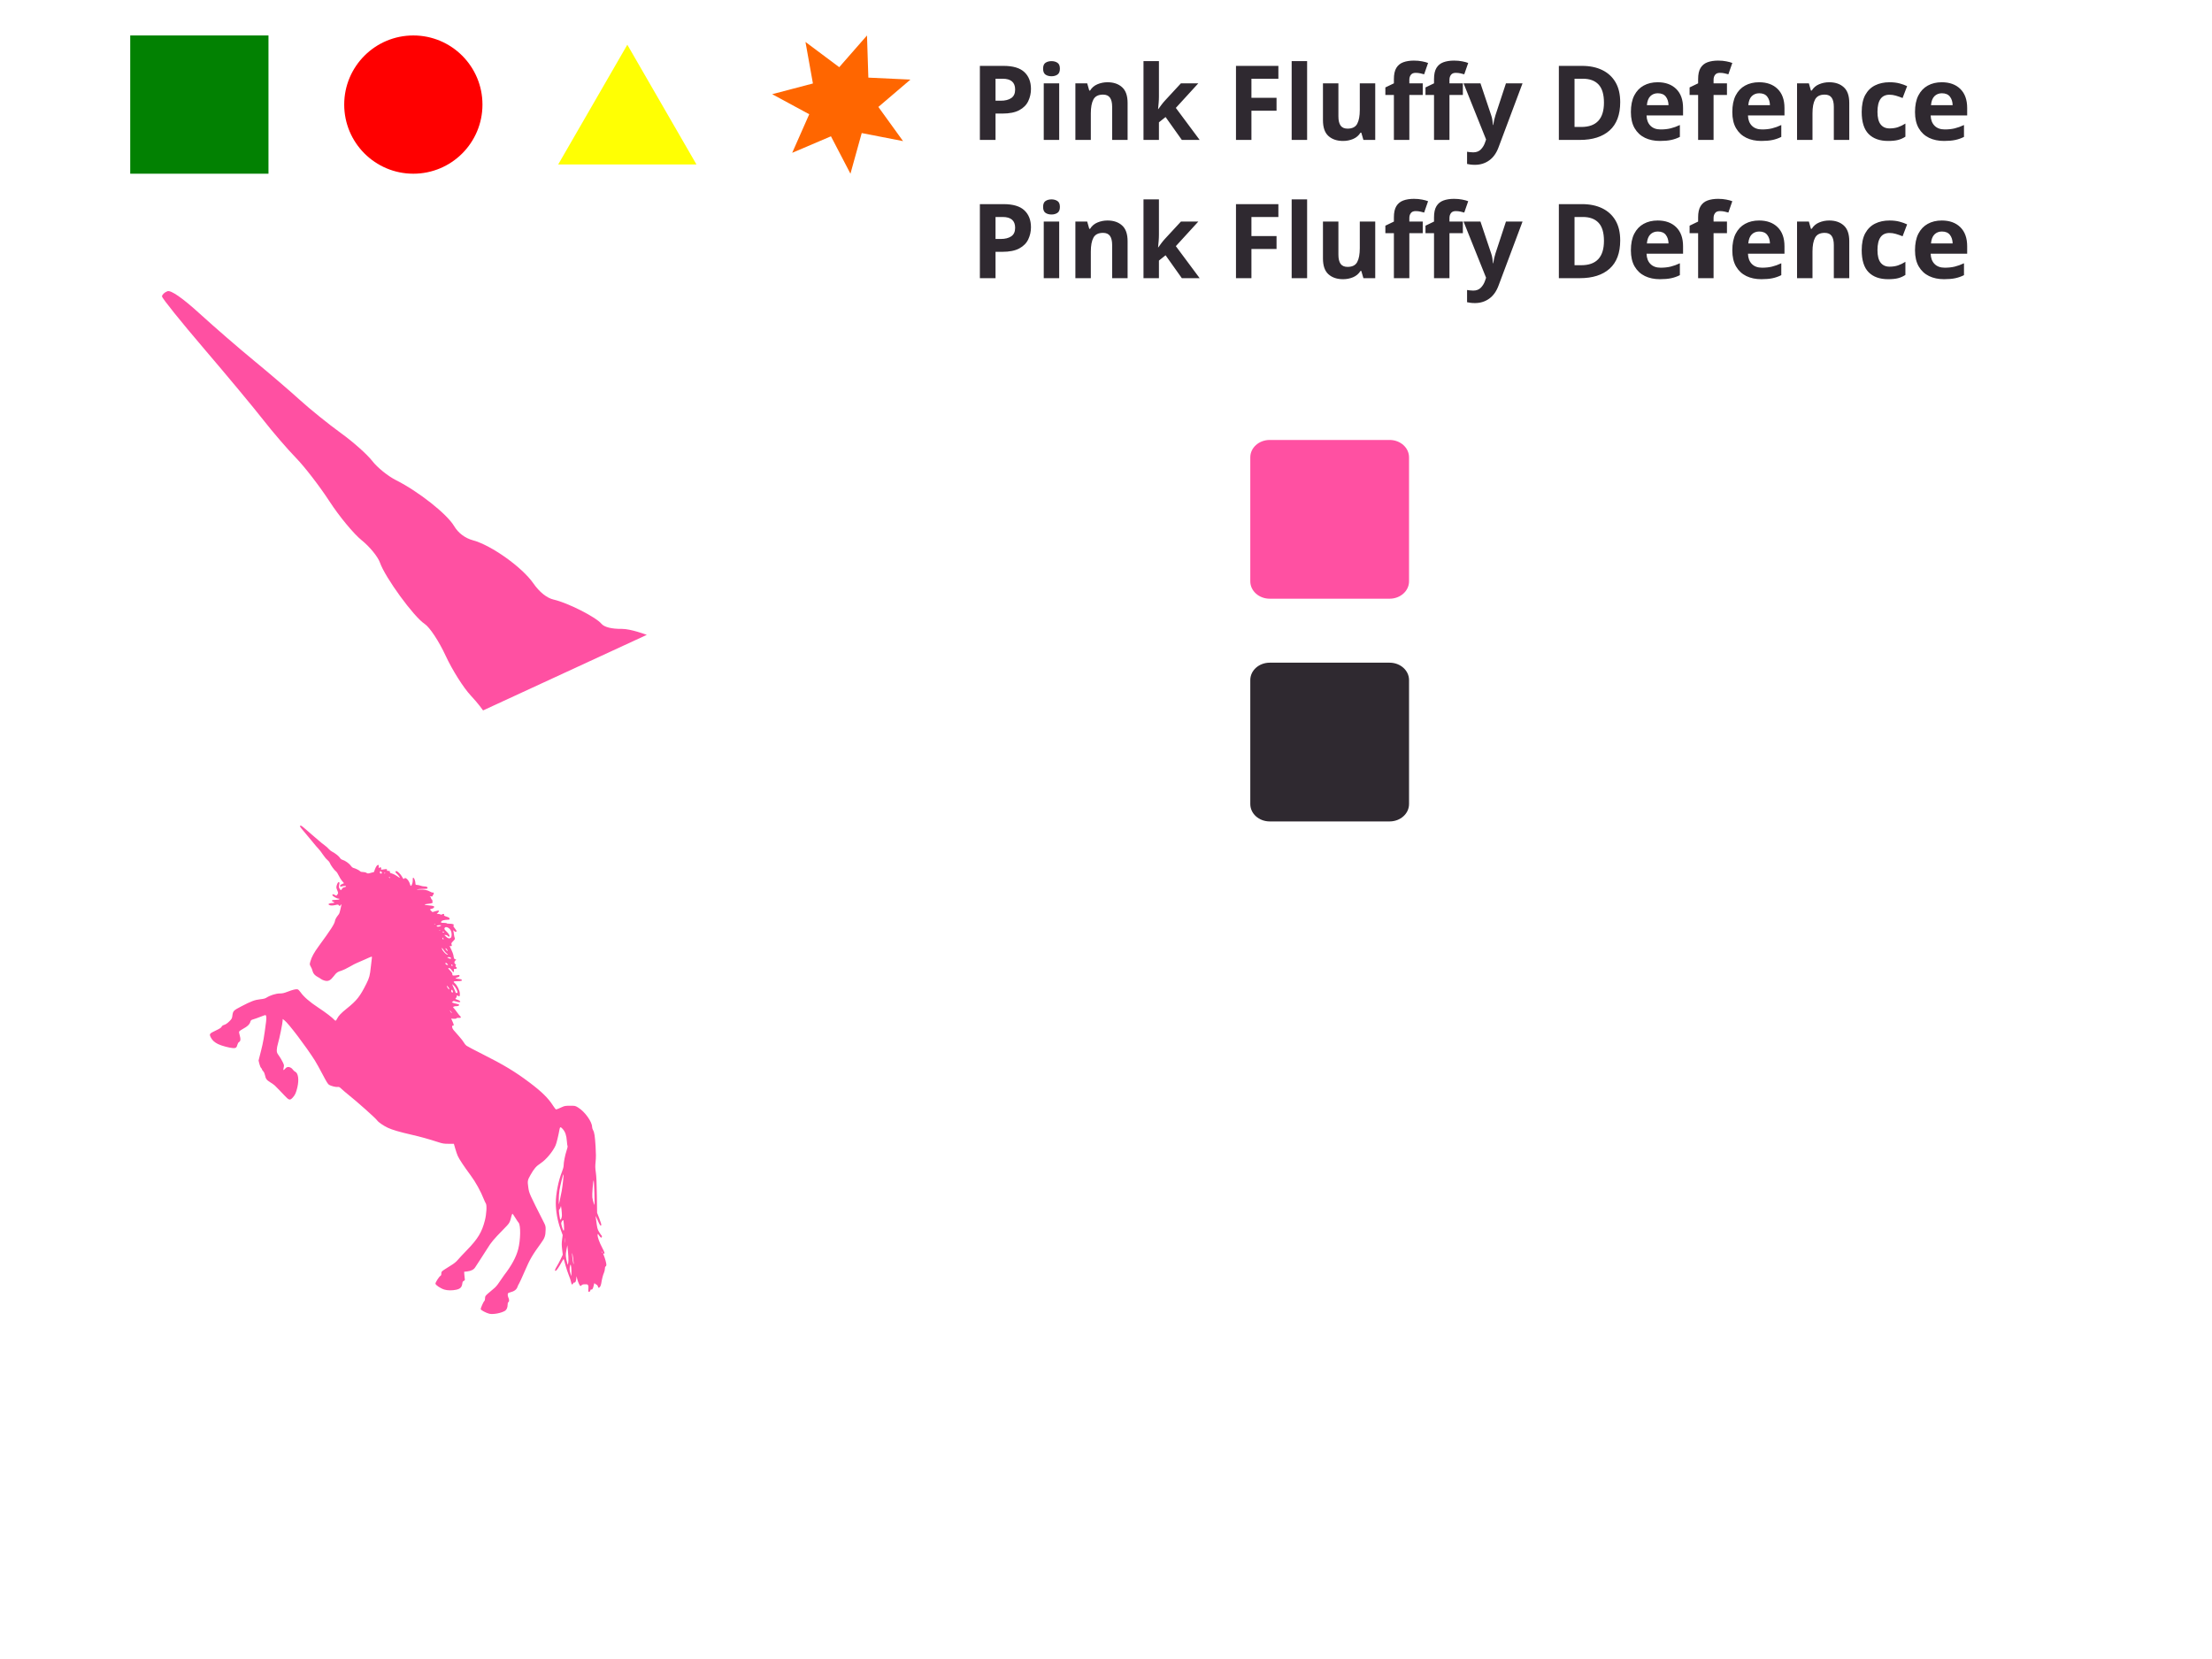
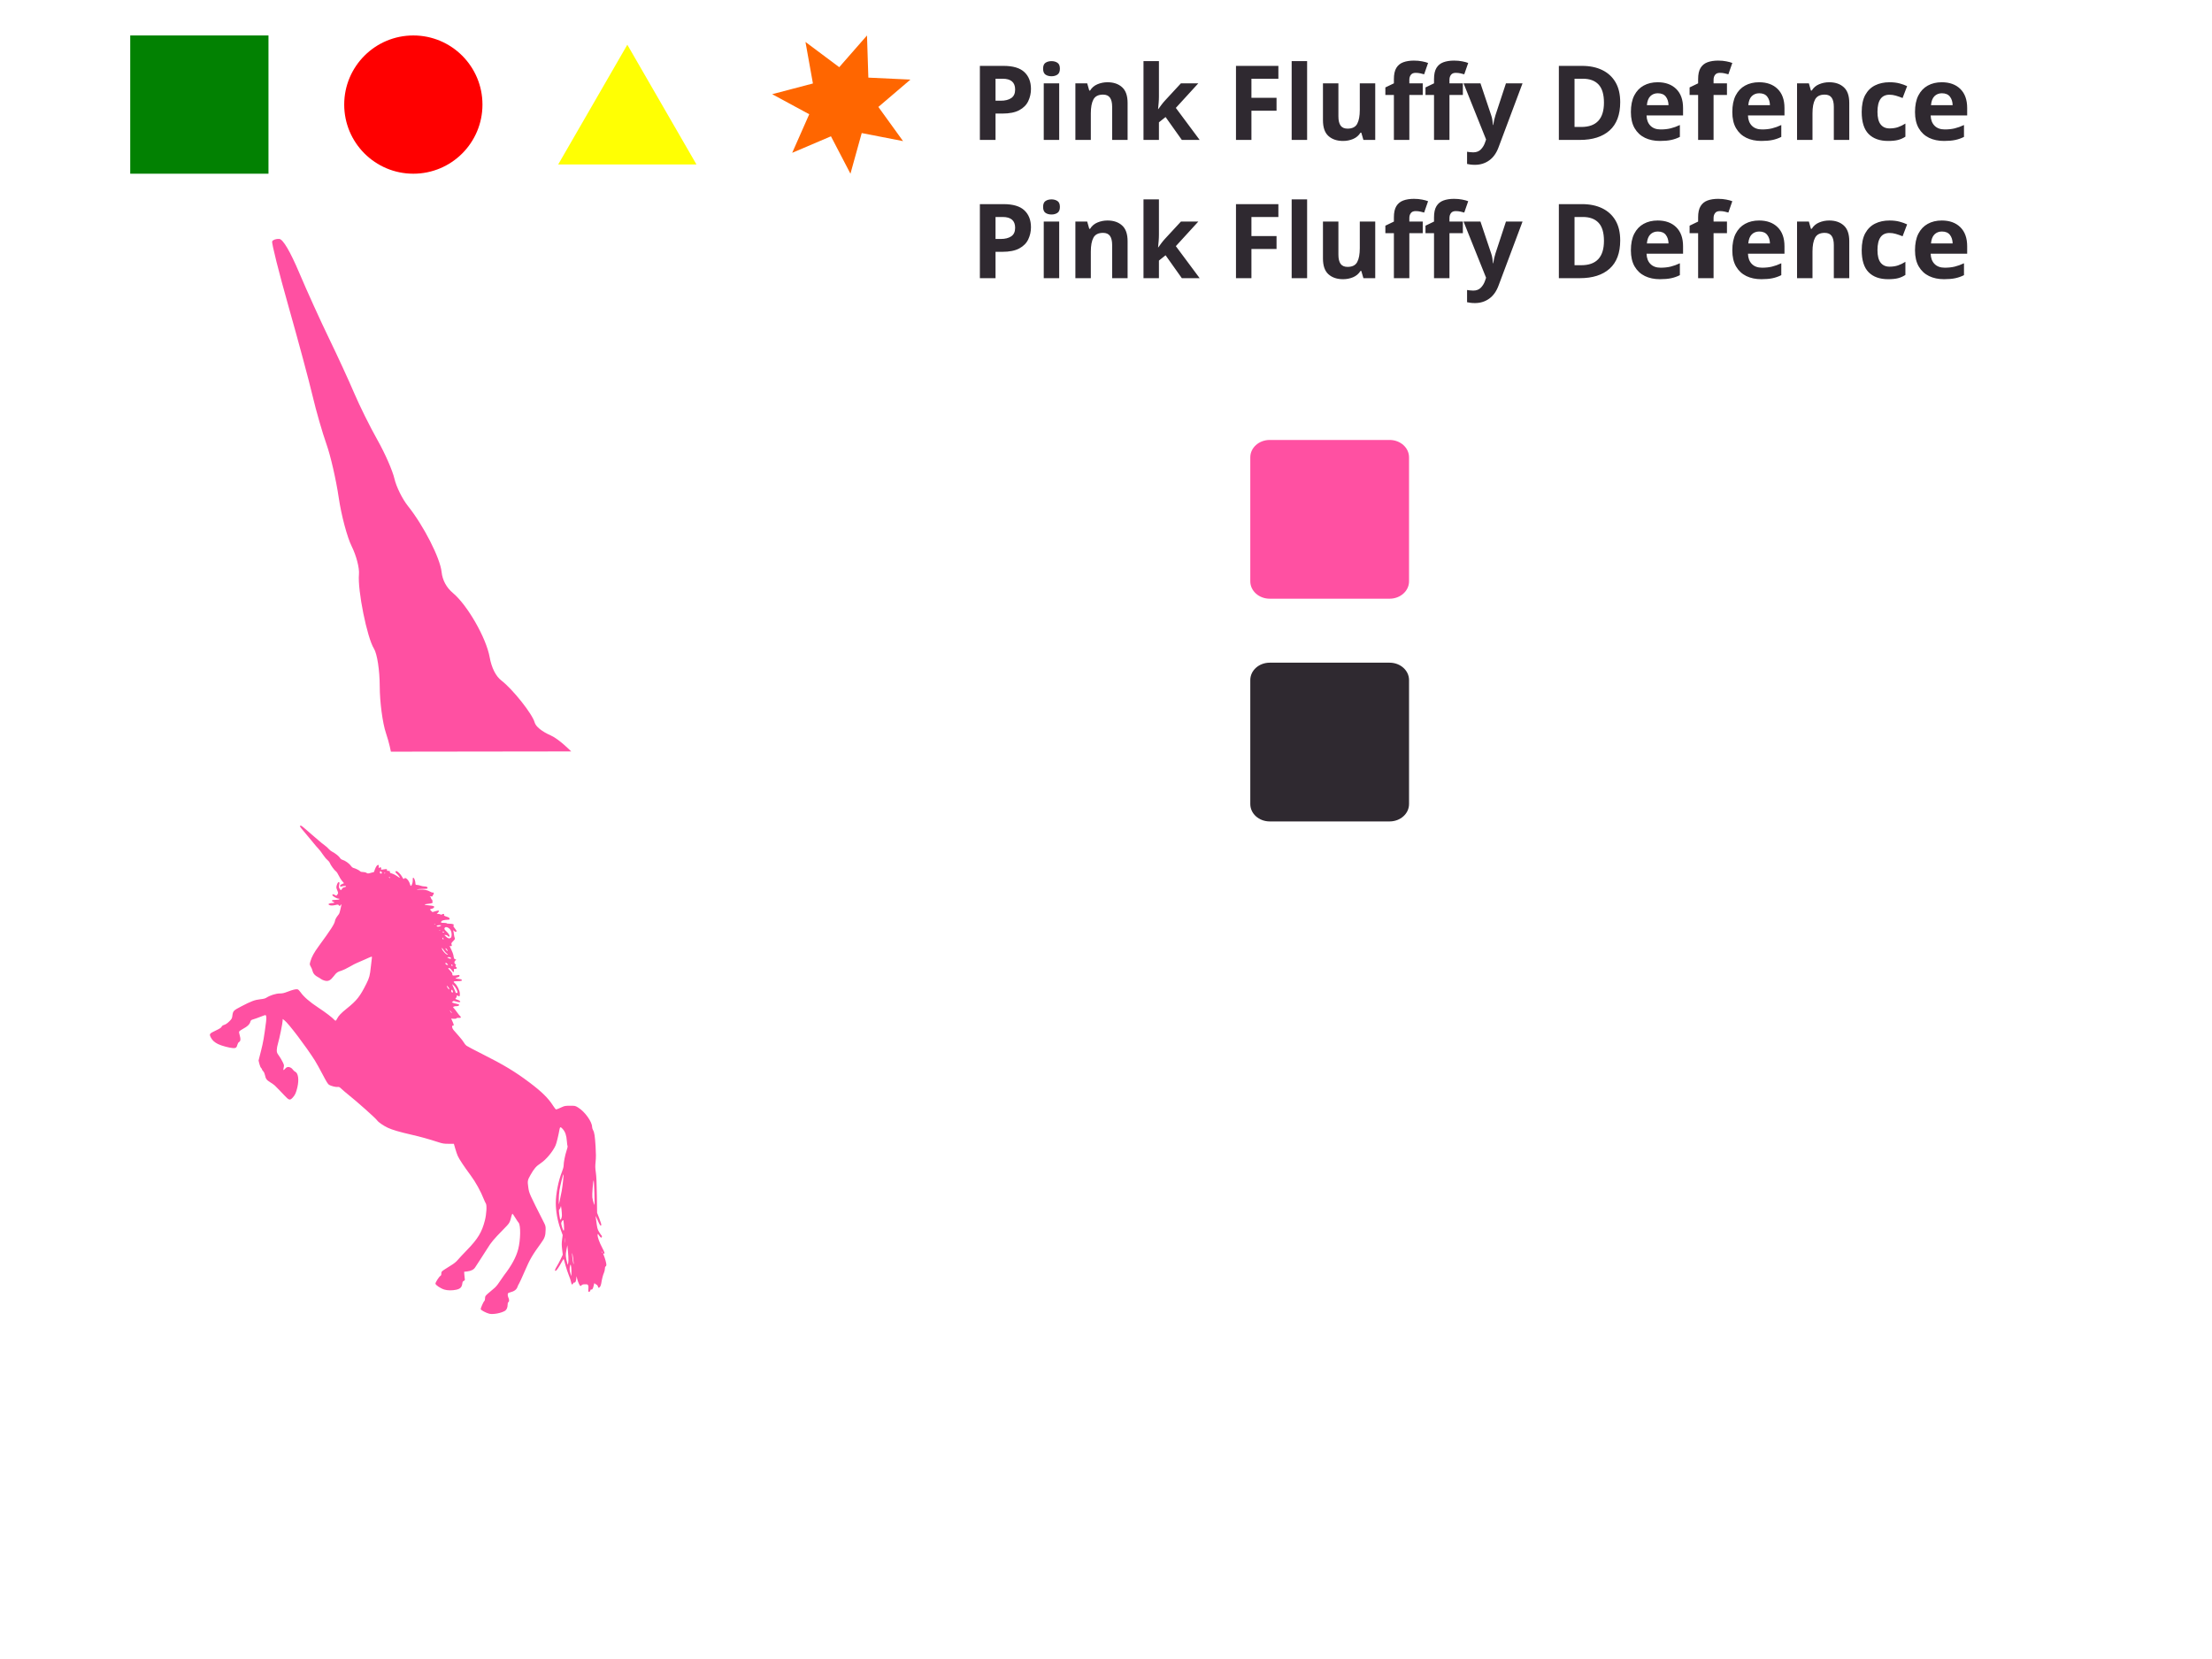
<svg xmlns="http://www.w3.org/2000/svg" width="640" height="480" id="svg3650" version="1.1">
  <defs id="defs3906" />
  <text style="font-size:12px;font-family:'Bitstream Vera Sans'" x="242.244" y="247.869" font-size="12px" xml:space="preserve" id="text2419" />
  <g id="g4748" transform="translate(-229.6792,-96.55566)">
    <path d="m 597.056,223.848 34.673,0 c 3.119,0 5.629,2.246 5.629,5.035 l 0,35.862 c 0,2.789 -2.511,5.035 -5.629,5.035 l -34.673,0 c -3.119,0 -5.629,-2.246 -5.629,-5.035 l 0,-35.862 c 0,-2.789 2.511,-5.035 5.629,-5.035 z" id="rect2787" style="fill:#ff50a2;fill-opacity:1;stroke:none;stroke-width:2.702;stroke-linecap:round;stroke-linejoin:round;stroke-miterlimit:13.654" />
  </g>
  <g transform="translate(-229.6791,-32.11391)" id="g4182">
    <path style="fill:#2f2930;stroke:none;stroke-width:2.702;stroke-linecap:round;stroke-linejoin:round;stroke-miterlimit:13.654" id="path4184" d="m 597.056,223.848 34.673,0 c 3.119,0 5.629,2.246 5.629,5.035 l 0,35.862 c 0,2.789 -2.511,5.035 -5.629,5.035 l -34.673,0 c -3.119,0 -5.629,-2.246 -5.629,-5.035 l 0,-35.862 c 0,-2.789 2.511,-5.035 5.629,-5.035 z" />
  </g>
  <circle r="20" cy="30.259" cx="119.591" id="circle4675" style="opacity:1;fill:#ff0000;fill-opacity:1" />
  <rect y="10.259" x="37.679" height="40" width="40" id="rect4683" style="opacity:0.99;fill:#008000;fill-opacity:1" />
  <g id="g4235" transform="translate(-40,0)">
    <rect y="10.259" x="201.504" height="40" width="40" id="rect4233" style="opacity:0.99;fill:none;fill-opacity:1;stroke:none;stroke-width:2.702;stroke-miterlimit:13.654;stroke-dasharray:none;stroke-opacity:1" />
    <path style="opacity:1;fill:#ffff00;fill-opacity:0.988;stroke:none;stroke-width:2.702;stroke-miterlimit:13.654;stroke-dasharray:none;stroke-opacity:1" id="path4693" d="m 241.504,47.579 -40,0 20,-34.641 z" />
  </g>
  <path transform="matrix(0.03740457,0,0,0.037465,222.967,58.71221)" d="m 745.428,-1293.301 10.503,325.641 325.457,15.167 -248.048,211.245 191.061,263.909 -319.814,-62.222 -87.208,313.922 -150.753,-288.836 -299.808,127.545 131.828,-297.95 -286.646,-154.876 315.14,-82.701 -57.634,-320.672 261.145,194.822 z" id="path4701" style="opacity:1;fill:#ff6600;fill-opacity:1" />
  <path style="fill:#000000" d="" id="path4791" />
  <g id="g3512">
    <rect y="237.756" x="46.319" height="143.547" width="143.547" id="rect4847" style="opacity:0.99;fill:none;fill-opacity:1;stroke:none;stroke-width:2.702;stroke-miterlimit:13.654;stroke-dasharray:none;stroke-opacity:1" />
    <path style="fill:#ff50a2;fill-opacity:1" d="m 141.551,380.098 c -0.889,-0.218 -2.411,-1.025 -2.462,-1.305 -0.053,-0.288 0.776,-2.159 1.062,-2.397 0.107,-0.088 0.192,-0.43 0.192,-0.767 0,-0.556 0.067,-0.669 0.79,-1.33 0.434,-0.397 1.175,-1.024 1.645,-1.394 0.589,-0.462 1.116,-1.072 1.693,-1.957 0.461,-0.707 1.085,-1.605 1.387,-1.996 2.169,-2.807 3.475,-5.221 4.076,-7.533 0.693,-2.667 0.758,-6.924 0.118,-7.645 -0.153,-0.173 -0.581,-0.808 -0.951,-1.412 -0.37,-0.604 -0.73,-1.133 -0.8,-1.177 -0.07,-0.043 -0.198,0.195 -0.284,0.529 -0.567,2.203 -0.463,2.034 -2.541,4.16 -2.672,2.734 -3.393,3.598 -4.467,5.354 -0.51,0.833 -1.428,2.262 -2.04,3.174 -0.612,0.913 -1.262,1.911 -1.445,2.219 -0.415,0.699 -1.196,1.111 -2.347,1.239 l -0.874,0.097 0.021,0.568 c 0.012,0.312 0.068,0.87 0.125,1.238 0.096,0.624 0.079,0.681 -0.254,0.833 -0.288,0.131 -0.375,0.3 -0.452,0.876 -0.129,0.969 -0.611,1.44 -1.724,1.683 -1.188,0.26 -2.558,0.242 -3.473,-0.043 -1.102,-0.344 -2.558,-1.324 -2.558,-1.721 0,-0.381 1.06,-2.033 1.433,-2.233 0.196,-0.105 0.272,-0.299 0.272,-0.694 0,-0.519 0.051,-0.582 0.959,-1.185 0.528,-0.35 1.451,-0.934 2.051,-1.298 0.663,-0.402 1.331,-0.953 1.702,-1.404 0.336,-0.408 1.574,-1.734 2.75,-2.945 3.111,-3.204 4.277,-5.138 5.137,-8.525 0.464,-1.827 0.612,-4.392 0.283,-4.895 -0.129,-0.197 -0.367,-0.695 -0.529,-1.108 -0.947,-2.409 -2.421,-5.082 -3.901,-7.075 -1.905,-2.565 -3.311,-4.689 -3.718,-5.615 -0.171,-0.39 -0.491,-1.333 -0.711,-2.095 l -0.399,-1.385 -1.533,-4.3e-4 c -1.362,-4.3e-4 -1.702,-0.055 -3.056,-0.495 -2.776,-0.9 -5.046,-1.531 -7.706,-2.14 -3.443,-0.788 -5.482,-1.386 -6.784,-1.987 -1.215,-0.561 -2.784,-1.637 -3.107,-2.129 -0.404,-0.616 -5.867,-5.484 -8.503,-7.577 -0.554,-0.44 -1.341,-1.113 -1.75,-1.497 -0.62,-0.583 -0.808,-0.685 -1.137,-0.618 -0.486,0.098 -1.949,-0.26 -2.534,-0.619 -0.331,-0.203 -0.783,-0.934 -1.905,-3.079 -0.809,-1.547 -1.796,-3.325 -2.193,-3.95 -2.634,-4.147 -7.609,-10.715 -8.812,-11.633 l -0.513,-0.391 0,0.441 c 0,0.675 -0.948,5.328 -1.347,6.609 -0.196,0.628 -0.355,1.49 -0.356,1.926 -0.002,0.706 0.062,0.878 0.61,1.634 0.337,0.465 0.823,1.28 1.081,1.812 0.44,0.908 0.459,1.005 0.305,1.616 -0.2,0.794 -0.084,0.954 0.324,0.447 0.474,-0.589 1.008,-0.736 1.62,-0.445 0.279,0.132 0.608,0.416 0.73,0.629 0.123,0.214 0.429,0.487 0.68,0.607 0.856,0.408 1.117,2.285 0.618,4.453 -0.375,1.63 -0.694,2.33 -1.396,3.062 -0.788,0.821 -1.035,0.748 -2.403,-0.71 -0.642,-0.684 -1.268,-1.34 -1.391,-1.458 -0.324,-0.308 -1.026,-1.02 -1.331,-1.35 -0.145,-0.156 -0.726,-0.572 -1.292,-0.923 -1.111,-0.69 -1.34,-1.001 -1.588,-2.161 -0.097,-0.455 -0.294,-0.877 -0.497,-1.066 -0.185,-0.172 -0.337,-0.402 -0.337,-0.511 0,-0.109 -0.122,-0.309 -0.272,-0.444 -0.149,-0.135 -0.375,-0.673 -0.502,-1.195 l -0.231,-0.949 0.713,-2.807 c 0.635,-2.502 0.883,-3.928 1.454,-8.366 0.166,-1.288 0.091,-1.974 -0.214,-1.974 -0.101,0 -0.723,0.218 -1.383,0.484 -0.66,0.266 -1.558,0.587 -1.996,0.715 -0.738,0.214 -0.808,0.272 -0.966,0.798 -0.214,0.715 -0.814,1.285 -2.062,1.958 -0.54,0.291 -1.047,0.633 -1.127,0.76 -0.105,0.166 -0.065,0.503 0.145,1.204 0.318,1.066 0.242,1.641 -0.249,1.904 -0.145,0.078 -0.329,0.382 -0.409,0.676 -0.246,0.915 -0.455,1.091 -1.251,1.056 -1.017,-0.044 -3.381,-0.674 -4.371,-1.165 -1.014,-0.502 -1.676,-1.098 -2.062,-1.856 -0.545,-1.067 -0.475,-1.175 1.317,-2.026 1.194,-0.567 1.643,-0.855 1.77,-1.134 0.118,-0.259 0.359,-0.43 0.781,-0.556 0.402,-0.12 0.884,-0.449 1.411,-0.967 0.7,-0.687 0.812,-0.875 0.896,-1.496 0.216,-1.608 0.242,-1.637 2.672,-2.91 2.747,-1.44 3.854,-1.856 5.367,-2.016 1.028,-0.109 1.479,-0.226 1.889,-0.492 1,-0.649 2.727,-1.191 3.792,-1.191 0.768,0 1.238,-0.103 2.248,-0.493 1.53,-0.591 2.479,-0.819 2.933,-0.705 0.191,0.048 0.564,0.416 0.869,0.859 0.877,1.274 2.662,2.821 5.102,4.423 2.115,1.389 4.041,2.857 4.684,3.572 0.326,0.362 0.436,0.304 0.806,-0.423 0.417,-0.817 1.152,-1.58 2.763,-2.869 2.889,-2.31 3.835,-3.508 5.662,-7.166 0.872,-1.747 1.037,-2.366 1.298,-4.872 0.126,-1.212 0.264,-2.379 0.306,-2.594 0.048,-0.246 0.015,-0.391 -0.089,-0.391 -0.091,0 -0.975,0.375 -1.966,0.834 -0.99,0.459 -2.015,0.905 -2.278,0.993 -0.263,0.088 -1.19,0.571 -2.061,1.074 -0.871,0.503 -1.935,1.019 -2.365,1.147 -1.22,0.362 -1.434,0.512 -2.245,1.57 -0.977,1.275 -1.584,1.587 -2.609,1.342 -0.388,-0.093 -0.878,-0.306 -1.088,-0.473 -0.21,-0.167 -0.615,-0.421 -0.898,-0.565 -0.843,-0.428 -1.369,-1.001 -1.54,-1.675 -0.155,-0.614 -0.232,-0.797 -0.669,-1.601 -0.204,-0.376 -0.203,-0.485 0.011,-1.254 0.355,-1.278 1.065,-2.572 2.44,-4.45 3.505,-4.784 4.535,-6.386 4.678,-7.275 0.054,-0.333 0.296,-0.862 0.547,-1.193 0.248,-0.327 0.528,-0.698 0.623,-0.824 0.095,-0.126 0.272,-0.708 0.395,-1.294 0.122,-0.585 0.256,-1.192 0.298,-1.349 0.065,-0.241 0.032,-0.231 -0.219,0.071 -0.288,0.347 -0.3,0.349 -0.505,0.082 -0.191,-0.249 -0.275,-0.259 -0.933,-0.107 -0.953,0.22 -1.582,0.211 -1.908,-0.028 -0.258,-0.188 -0.256,-0.2 0.035,-0.355 0.165,-0.088 0.491,-0.161 0.725,-0.161 0.233,0 0.532,-0.041 0.664,-0.092 0.19,-0.073 0.146,-0.131 -0.214,-0.283 -0.729,-0.307 -0.462,-0.549 0.613,-0.555 0.543,-0.003 1.019,-0.079 1.118,-0.178 0.135,-0.135 0.081,-0.175 -0.247,-0.183 -0.515,-0.014 -1.681,-0.701 -1.744,-1.029 -0.06,-0.31 0.303,-0.31 0.777,-1e-5 0.353,0.231 0.375,0.228 0.631,-0.107 0.335,-0.436 0.335,-0.475 -0.026,-1.343 -0.252,-0.609 -0.275,-0.805 -0.145,-1.286 0.207,-0.767 0.515,-1.177 0.728,-0.968 0.12,0.118 0.121,0.311 0.004,0.744 -0.128,0.474 -0.116,0.664 0.06,1.004 0.317,0.614 0.477,0.649 0.752,0.169 0.171,-0.298 0.373,-0.442 0.663,-0.471 0.229,-0.023 0.446,-0.131 0.482,-0.24 0.051,-0.157 -0.066,-0.182 -0.558,-0.122 -0.343,0.042 -0.735,0.122 -0.871,0.178 -0.192,0.079 -0.249,0.032 -0.249,-0.205 0,-0.22 0.15,-0.369 0.533,-0.528 0.293,-0.121 0.55,-0.236 0.57,-0.255 0.021,-0.019 -0.199,-0.284 -0.487,-0.589 -0.288,-0.305 -0.739,-1.018 -1.001,-1.585 -0.268,-0.579 -0.634,-1.133 -0.836,-1.266 -0.431,-0.283 -1.568,-1.842 -1.775,-2.435 -0.081,-0.233 -0.407,-0.631 -0.723,-0.886 -0.317,-0.255 -0.893,-0.95 -1.28,-1.545 -0.387,-0.595 -0.984,-1.37 -1.327,-1.722 -0.342,-0.352 -0.93,-1.034 -1.306,-1.516 -0.376,-0.482 -1.435,-1.755 -2.354,-2.829 -0.919,-1.074 -1.67,-2.009 -1.67,-2.077 0,-0.068 0.097,-0.161 0.215,-0.207 0.138,-0.053 0.6,0.268 1.285,0.893 0.589,0.536 1.558,1.376 2.154,1.865 0.596,0.49 1.417,1.193 1.825,1.563 0.408,0.37 1.14,0.961 1.627,1.313 0.487,0.352 1.049,0.852 1.249,1.111 0.2,0.259 0.624,0.602 0.943,0.762 0.89,0.446 2.025,1.342 2.309,1.823 0.164,0.278 0.434,0.481 0.756,0.568 0.727,0.198 1.949,1.069 2.391,1.706 0.244,0.351 0.538,0.587 0.809,0.648 0.557,0.126 1.676,0.693 1.899,0.962 0.109,0.132 0.411,0.208 0.799,0.202 0.368,-0.005 0.779,0.092 1.002,0.238 0.358,0.235 0.425,0.235 1.276,0.004 l 0.898,-0.243 0.296,-0.813 c 0.315,-0.864 0.743,-1.377 1.011,-1.211 0.09,0.056 0.126,0.248 0.08,0.432 -0.084,0.336 0.131,0.634 0.234,0.324 0.033,-0.098 0.162,-0.128 0.306,-0.073 0.179,0.069 0.223,0.182 0.154,0.397 -0.089,0.28 -0.056,0.296 0.452,0.221 1.255,-0.183 1.26,-0.183 1.231,0.119 -0.023,0.232 0.057,0.285 0.426,0.284 0.375,-7.2e-4 0.447,0.049 0.415,0.288 -0.032,0.233 0.081,0.322 0.577,0.454 0.339,0.091 0.932,0.38 1.318,0.644 1.113,0.759 1.126,0.763 0.83,0.253 -0.148,-0.255 -0.484,-0.642 -0.748,-0.861 -0.463,-0.385 -0.501,-0.708 -0.082,-0.708 0.33,0 1.272,0.937 1.641,1.632 0.347,0.655 0.469,0.752 0.625,0.5 0.319,-0.516 1.34,0.471 1.64,1.585 0.081,0.301 0.194,0.547 0.252,0.547 0.273,0 0.612,-0.981 0.569,-1.646 -0.035,-0.546 0.002,-0.699 0.167,-0.699 0.242,0 0.584,0.899 0.609,1.599 0.015,0.415 0.06,0.463 0.45,0.468 0.239,0.003 0.69,0.098 1.002,0.211 0.313,0.113 0.76,0.207 0.995,0.209 0.707,0.007 1.066,0.156 1.066,0.443 0,0.242 -0.127,0.269 -1.315,0.282 -0.723,0.008 -1.475,0.071 -1.67,0.14 -0.238,0.084 -0.002,0.103 0.711,0.057 1.182,-0.076 2.244,0.144 3.08,0.637 0.283,0.167 0.604,0.269 0.712,0.228 0.3,-0.115 0.395,0.322 0.133,0.611 -0.127,0.14 -0.23,0.328 -0.23,0.418 0,0.105 -0.165,0.135 -0.462,0.086 -0.378,-0.063 -0.416,-0.048 -0.213,0.082 0.137,0.087 0.249,0.28 0.249,0.429 0,0.149 0.111,0.332 0.248,0.409 0.136,0.076 0.202,0.184 0.147,0.239 -0.055,0.055 -0.038,0.217 0.039,0.36 0.195,0.364 -0.17,0.529 -1.429,0.646 -1.253,0.116 -1.04,0.315 0.465,0.435 0.565,0.045 1.141,0.14 1.278,0.211 0.383,0.197 0.063,0.654 -0.537,0.766 -0.59,0.111 -0.608,0.191 -0.142,0.628 l 0.353,0.332 0.839,-0.254 c 1.054,-0.319 1.321,-0.195 0.784,0.366 l -0.394,0.411 0.391,0 c 0.215,0 0.522,0.07 0.681,0.155 0.21,0.112 0.333,0.112 0.445,0 0.085,-0.085 0.275,-0.155 0.421,-0.155 0.195,0 0.243,0.071 0.181,0.266 -0.07,0.222 0.051,0.31 0.737,0.533 0.621,0.202 0.832,0.34 0.864,0.566 0.034,0.241 -0.036,0.303 -0.355,0.317 -1.212,0.052 -1.845,0.201 -2.016,0.475 -0.242,0.388 -0.151,0.441 0.761,0.441 0.432,0 0.785,0.055 0.785,0.122 0,0.067 0.356,0.122 0.791,0.122 0.951,0 1.441,0.206 1.194,0.503 -0.13,0.157 -0.058,0.329 0.346,0.822 0.281,0.343 0.511,0.693 0.511,0.778 0,0.326 -0.32,0.33 -0.673,0.009 -0.333,-0.303 -0.358,-0.308 -0.264,-0.05 0.057,0.156 0.136,0.604 0.176,0.995 0.04,0.391 0.143,0.856 0.229,1.034 0.139,0.286 0.087,0.395 -0.443,0.935 -0.537,0.547 -0.585,0.651 -0.458,0.986 0.155,0.407 0.026,0.578 -0.331,0.441 -0.305,-0.117 -0.298,-0.087 0.271,1.099 0.273,0.57 0.533,1.263 0.577,1.539 0.159,0.999 0.208,1.11 0.518,1.191 l 0.316,0.083 -0.318,0.339 c -0.341,0.363 -0.302,0.738 0.107,1.048 0.18,0.136 0.188,0.203 0.041,0.352 -0.147,0.149 -0.124,0.227 0.127,0.416 0.386,0.291 0.24,0.556 -0.306,0.556 -0.381,0 -0.408,0.033 -0.333,0.409 0.128,0.638 -0.183,0.656 -0.576,0.034 -0.332,-0.525 -0.849,-0.86 -1.038,-0.67 -0.045,0.045 0.071,0.242 0.259,0.436 0.749,0.773 0.911,1.014 0.911,1.355 0,0.312 0.06,0.355 0.497,0.351 0.274,-0.003 0.737,-0.053 1.03,-0.113 0.475,-0.097 0.533,-0.077 0.533,0.177 0,0.209 -0.151,0.33 -0.569,0.455 -0.313,0.094 -0.569,0.216 -0.569,0.272 0,0.056 0.354,0.131 0.787,0.167 0.433,0.036 0.856,0.134 0.94,0.218 0.316,0.316 -0.054,0.462 -1.166,0.462 -1.242,0 -1.362,0.106 -0.726,0.641 0.598,0.503 1.311,1.94 1.403,2.826 0.081,0.782 -0.103,1.134 -0.425,0.813 -0.237,-0.237 -0.573,-0.196 -0.475,0.058 0.046,0.119 -0.041,0.341 -0.193,0.492 -0.306,0.306 -0.294,0.32 0.449,0.559 0.287,0.092 0.598,0.26 0.691,0.372 0.294,0.354 -0.255,0.42 -1.101,0.133 -0.513,-0.174 -0.805,-0.213 -0.869,-0.115 -0.053,0.081 -0.192,0.181 -0.309,0.223 -0.266,0.094 0.375,0.365 1.256,0.53 0.793,0.149 1.007,0.352 0.599,0.57 -0.169,0.09 -0.448,0.148 -0.619,0.129 -0.377,-0.043 -0.952,0.134 -0.952,0.294 0,0.063 0.102,0.2 0.226,0.303 0.124,0.103 0.519,0.607 0.878,1.119 0.358,0.512 0.777,1.034 0.931,1.161 0.399,0.327 0.176,0.603 -0.41,0.507 -0.31,-0.05 -0.527,-0.008 -0.636,0.123 -0.114,0.138 -0.379,0.182 -0.855,0.142 l -0.69,-0.057 0.364,0.807 c 0.448,0.991 0.479,1.239 0.156,1.214 -0.394,-0.031 -0.312,0.702 0.139,1.252 0.213,0.26 0.913,1.061 1.556,1.78 0.643,0.719 1.3,1.562 1.459,1.875 0.159,0.312 0.498,0.724 0.753,0.915 0.255,0.191 2.254,1.246 4.443,2.346 6.351,3.19 9.634,5.168 13.823,8.327 3.565,2.688 5.404,4.502 6.819,6.728 0.36,0.567 0.732,1.03 0.826,1.03 0.187,0 0.915,-0.288 1.911,-0.756 0.522,-0.245 0.915,-0.301 2.132,-0.305 1.476,-0.004 1.502,8.7e-4 2.358,0.525 1.927,1.179 4.018,4.086 4.033,5.609 0.003,0.25 0.128,0.665 0.278,0.924 0.384,0.661 0.539,1.671 0.731,4.778 0.126,2.039 0.127,3.103 0.006,4.316 -0.135,1.349 -0.125,1.862 0.067,3.173 0.162,1.108 0.248,3.034 0.296,6.609 l 0.068,5.046 0.65,1.658 c 0.396,1.011 0.612,1.755 0.554,1.908 -0.153,0.399 -0.424,0.023 -1.084,-1.505 -0.562,-1.301 -0.579,-1.324 -0.49,-0.64 0.416,3.196 0.434,3.276 0.974,4.165 0.292,0.481 0.591,0.911 0.665,0.956 0.215,0.133 0.154,0.634 -0.077,0.634 -0.116,0 -0.388,-0.268 -0.604,-0.596 -0.39,-0.591 -0.393,-0.593 -0.438,-0.208 -0.068,0.58 0.479,2.115 1.342,3.764 0.749,1.432 0.839,1.804 0.395,1.634 -0.19,-0.073 -0.187,-0.012 0.023,0.468 0.349,0.797 0.773,2.328 0.773,2.792 0,0.223 -0.094,0.434 -0.213,0.48 -0.141,0.054 -0.214,0.281 -0.216,0.671 -0.002,0.324 -0.131,0.871 -0.288,1.217 -0.268,0.591 -0.569,1.781 -0.776,3.067 -0.109,0.677 -0.422,1.208 -0.713,1.208 -0.115,0 -0.21,-0.118 -0.21,-0.262 0,-0.259 -0.411,-0.733 -0.635,-0.733 -0.063,0 -0.192,-0.105 -0.286,-0.234 -0.144,-0.197 -0.198,-0.098 -0.34,0.626 -0.168,0.854 -0.442,1.277 -0.718,1.107 -0.079,-0.049 -0.184,0.069 -0.232,0.262 -0.105,0.417 -0.465,0.598 -0.583,0.293 -0.046,-0.119 -0.043,-0.465 0.005,-0.77 0.049,-0.304 0.026,-0.718 -0.05,-0.918 -0.125,-0.329 -0.213,-0.365 -0.902,-0.365 -0.58,0 -0.824,0.068 -1.017,0.281 -0.14,0.154 -0.303,0.251 -0.363,0.214 -0.227,-0.14 -0.729,-1.275 -0.903,-2.042 l -0.181,-0.798 -0.09,0.761 c -0.097,0.815 -0.296,1.182 -0.583,1.073 -0.098,-0.037 -0.256,0.104 -0.352,0.314 -0.225,0.493 -0.449,0.29 -0.596,-0.542 -0.059,-0.336 -0.338,-1.171 -0.62,-1.856 -0.281,-0.685 -0.707,-1.964 -0.947,-2.843 -0.239,-0.878 -0.466,-1.693 -0.505,-1.81 -0.043,-0.13 -0.274,0.172 -0.599,0.782 -0.682,1.283 -1.465,2.459 -1.697,2.551 -0.395,0.157 -0.307,-0.355 0.196,-1.142 0.291,-0.454 0.814,-1.429 1.163,-2.165 l 0.634,-1.339 -0.184,-1.549 c -0.147,-1.234 -0.149,-1.811 -0.013,-2.837 l 0.171,-1.288 -0.624,-1.731 c -0.861,-2.387 -1.368,-5.186 -1.368,-7.558 -8e-5,-2.604 0.769,-6.5 1.778,-9.001 0.287,-0.711 0.49,-1.463 0.49,-1.81 0,-0.94 0.404,-3.006 0.845,-4.324 0.223,-0.666 0.357,-1.242 0.298,-1.281 -0.059,-0.039 -0.153,-0.705 -0.209,-1.479 -0.121,-1.681 -0.462,-2.679 -1.198,-3.509 -0.591,-0.666 -0.793,-0.656 -0.917,0.045 -0.332,1.868 -0.875,4.088 -1.151,4.705 -0.804,1.796 -2.737,4.114 -4.284,5.138 -1.344,0.889 -1.917,1.549 -2.978,3.422 -0.855,1.509 -0.893,1.725 -0.634,3.546 0.253,1.778 0.232,1.729 4.539,10.227 0.442,0.871 0.499,1.107 0.484,1.99 -0.031,1.783 -0.249,2.444 -1.27,3.851 -2.614,3.599 -3.282,4.745 -4.753,8.16 -0.785,1.821 -1.544,3.478 -1.688,3.683 -0.144,0.205 -0.336,0.603 -0.427,0.885 -0.261,0.806 -0.927,1.307 -2.147,1.616 -0.571,0.145 -0.645,0.21 -0.684,0.607 -0.024,0.244 0.056,0.637 0.178,0.873 0.283,0.547 0.287,1.24 0.009,1.347 -0.147,0.057 -0.213,0.286 -0.213,0.74 0,0.768 -0.298,1.476 -0.736,1.75 -1.101,0.688 -3.481,1.133 -4.594,0.859 z m 23.735,-13.314 c -0.051,-0.489 -0.147,-0.888 -0.214,-0.888 -0.066,0 -0.165,0.358 -0.22,0.796 -0.075,0.598 -0.033,1.013 0.167,1.67 l 0.267,0.874 0.046,-0.782 c 0.025,-0.43 0.004,-1.181 -0.047,-1.67 z m -0.841,-3.233 c -0.05,-0.782 -0.137,-1.837 -0.193,-2.345 l -0.102,-0.924 -0.27,1.371 c -0.28,1.422 -0.245,1.991 0.229,3.746 l 0.154,0.569 0.137,-0.497 c 0.076,-0.276 0.096,-1.13 0.046,-1.919 z m 1.37,0.423 c -0.13,-0.936 -0.26,-1.548 -0.288,-1.359 -0.051,0.333 0.196,2.379 0.349,2.901 0.181,0.615 0.159,0.044 -0.061,-1.542 z m 8.404,-1.709 c -0.046,-0.121 -0.115,-0.189 -0.152,-0.152 -0.037,0.037 -0.025,0.136 0.026,0.219 0.14,0.227 0.222,0.183 0.126,-0.068 z m -10.747,-3.934 c -0.03,-0.334 -0.055,-0.096 -0.056,0.529 -5.6e-4,0.625 0.024,0.899 0.054,0.608 0.03,-0.291 0.031,-0.803 8.7e-4,-1.137 z m -0.306,-3.852 c -0.053,-0.706 -0.135,-1.345 -0.181,-1.42 -0.127,-0.205 -0.605,0.491 -0.609,0.887 -0.002,0.19 0.138,0.782 0.31,1.317 0.416,1.29 0.613,0.968 0.481,-0.784 z m -0.587,-2.868 c -0.003,-0.391 -0.063,-1.19 -0.132,-1.777 -0.117,-1 -0.133,-1.035 -0.251,-0.569 -0.069,0.274 -0.222,0.571 -0.339,0.662 -0.182,0.14 -0.19,0.336 -0.055,1.35 0.087,0.652 0.193,1.304 0.235,1.447 0.149,0.501 0.549,-0.321 0.542,-1.114 z m 9.388,-6.694 c -0.057,-1.906 -0.151,-3.436 -0.208,-3.401 -0.166,0.103 -0.483,4.248 -0.377,4.928 0.147,0.941 0.558,2.331 0.627,2.123 0.034,-0.102 0.015,-1.744 -0.042,-3.65 z m -9.447,-0.341 c 0.282,-1.55 0.613,-4.688 0.506,-4.794 -0.108,-0.108 -0.949,3.242 -1.15,4.581 -0.117,0.782 -0.208,2.029 -0.201,2.772 l 0.012,1.35 0.268,-1.137 c 0.147,-0.625 0.402,-1.873 0.565,-2.772 z m -32.007,-51.877 c -0.173,-0.235 -0.339,-0.426 -0.368,-0.426 -0.029,0 0.061,0.192 0.199,0.426 0.139,0.235 0.304,0.426 0.368,0.426 0.064,0 -0.026,-0.192 -0.2,-0.426 z m 1.87,-5.518 c 0,-0.459 -0.528,-1.489 -1,-1.949 -0.31,-0.302 -0.563,-0.5 -0.563,-0.439 0,0.061 0.224,0.576 0.497,1.145 0.274,0.569 0.497,1.107 0.497,1.197 0,0.089 0.128,0.163 0.284,0.163 0.156,0 0.284,-0.052 0.284,-0.117 z m -1.357,-0.345 c -0.142,-0.472 -0.325,-0.618 -0.431,-0.344 -0.125,0.327 0.027,0.663 0.3,0.663 0.17,0 0.203,-0.081 0.131,-0.32 z m -1.06,-0.738 c 0,-0.257 -0.7,-1.07 -0.706,-0.819 -0.004,0.164 0.552,1.025 0.662,1.025 0.024,0 0.044,-0.092 0.044,-0.205 z m 0.995,-6.751 c 0,-0.168 -0.277,-0.347 -0.379,-0.245 -0.102,0.102 0.078,0.379 0.245,0.379 0.074,0 0.134,-0.06 0.134,-0.134 z m -1.565,-0.508 c -0.217,-0.231 -0.384,-0.308 -0.474,-0.219 -0.193,0.193 0.152,0.576 0.518,0.576 0.282,0 0.281,-0.011 -0.044,-0.357 z m 1.046,-1.708 c -0.049,-0.127 -0.269,-0.209 -0.562,-0.209 -0.605,0 -0.611,0.102 -0.022,0.349 0.514,0.216 0.704,0.171 0.584,-0.141 z m -1.141,-1.214 c -0.249,-0.159 -0.657,-0.608 -0.907,-0.998 -0.25,-0.39 -0.484,-0.679 -0.52,-0.643 -0.279,0.279 1.074,1.936 1.577,1.932 0.259,-0.002 0.238,-0.043 -0.15,-0.292 z m 0.042,-1.194 c -0.13,-0.198 -0.302,-0.36 -0.383,-0.36 -0.161,0 -0.065,0.216 0.269,0.605 0.309,0.359 0.392,0.18 0.114,-0.245 z m -1.088,-3.215 c -0.087,-0.163 -0.193,-0.262 -0.236,-0.219 -0.117,0.117 0.07,0.516 0.243,0.516 0.105,0 0.103,-0.091 -0.007,-0.296 z m 2.174,-0.186 c 0.309,-0.234 0.337,-1.305 0.053,-1.986 -0.398,-0.953 -1.652,-1.471 -1.873,-0.774 -0.078,0.246 0.021,0.422 0.477,0.848 0.76,0.709 1.137,1.344 0.924,1.557 -0.118,0.118 -0.227,0.081 -0.417,-0.141 -0.147,-0.171 -0.426,-0.3 -0.65,-0.3 l -0.393,0 0.531,0.494 c 0.564,0.525 0.944,0.61 1.348,0.303 z m -1.954,-1.65 c -0.048,-0.078 -0.184,-0.142 -0.301,-0.142 -0.117,0 -0.174,0.064 -0.125,0.142 0.048,0.078 0.184,0.142 0.301,0.142 0.117,0 0.174,-0.064 0.125,-0.142 z m -1.104,-0.512 c -0.047,-0.047 -0.17,-0.052 -0.272,-0.011 -0.113,0.045 -0.08,0.079 0.086,0.086 0.15,0.006 0.234,-0.027 0.187,-0.075 z m 0.118,-1.26 c 0.259,-0.196 0.244,-0.209 -0.245,-0.213 -0.622,-0.005 -0.999,0.119 -0.891,0.295 0.123,0.2 0.832,0.149 1.136,-0.081 z m -1.539,-0.588 c -0.047,-0.047 -0.17,-0.052 -0.272,-0.011 -0.113,0.045 -0.08,0.079 0.086,0.086 0.15,0.006 0.234,-0.027 0.187,-0.075 z m -13.108,-13.416 c -0.048,-0.078 -0.152,-0.142 -0.23,-0.142 -0.078,0 -0.103,0.064 -0.054,0.142 0.048,0.078 0.152,0.142 0.23,0.142 0.078,0 0.103,-0.064 0.054,-0.142 z m -2.345,-1.322 c 0,-0.205 -0.278,-0.526 -0.455,-0.526 -0.063,0 -0.114,0.16 -0.114,0.355 0,0.261 0.076,0.355 0.284,0.355 0.156,0 0.284,-0.083 0.284,-0.185 z m 0.924,0.043 c 0.048,-0.078 0.02,-0.142 -0.063,-0.142 -0.083,0 -0.151,0.064 -0.151,0.142 0,0.078 0.028,0.142 0.063,0.142 0.035,0 0.102,-0.064 0.151,-0.142 z" id="path4825" />
  </g>
  <text xml:space="preserve" style="font-style:normal;font-weight:normal;font-size:16.25px;line-height:125%;font-family:sans-serif;letter-spacing:0px;word-spacing:0px;fill:#2f2930;fill-opacity:1;stroke:none;stroke-width:1px;stroke-linecap:butt;stroke-linejoin:miter;stroke-opacity:1" x="280.803" y="40.486" id="text4235">
    <tspan id="tspan4237" x="280.803" y="40.486" style="font-style:normal;font-variant:normal;font-weight:bold;font-stretch:normal;font-size:30px;font-family:'Segoe Script';-inkscape-font-specification:'Segoe Script Bold';fill:#2f2930;fill-opacity:1">Pink Fluffy Defence</tspan>
  </text>
-   <rect y="140.1" x="37.931" height="143.547" width="143.547" id="rect3462" style="opacity:0.99;fill:none;fill-opacity:1;stroke:none;stroke-width:2.702;stroke-miterlimit:13.654;stroke-dasharray:none;stroke-opacity:1" />
-   <path style="fill:#ff50a2;fill-opacity:1" d="m 139.77,205.548 c 0,0 -1.446,-2.068 -3.545,-4.29 -2.1,-2.222 -5.379,-7.414 -7.287,-11.538 -1.949,-4.213 -4.617,-8.25 -6.089,-9.215 -3.142,-2.058 -11.417,-13.412 -12.921,-17.728 -0.59,-1.693 -2.96,-4.595 -5.267,-6.449 -2.307,-1.854 -6.501,-6.917 -9.32,-11.253 -2.819,-4.335 -7.166,-9.978 -9.659,-12.54 -2.493,-2.561 -6.773,-7.529 -9.511,-11.039 -2.737,-3.51 -10.449,-12.781 -17.137,-20.603 -6.688,-7.822 -12.16,-14.628 -12.16,-15.126 0,-0.498 0.704,-1.175 1.565,-1.505 1.002,-0.384 4.367,1.952 9.359,6.501 4.286,3.906 11.344,10.018 15.684,13.583 4.34,3.565 10.32,8.688 13.288,11.384 2.969,2.696 8.3,6.998 11.847,9.559 3.547,2.561 7.639,6.201 9.093,8.089 1.454,1.887 4.544,4.385 6.867,5.55 6.48,3.25 14.743,9.774 16.81,13.274 1.195,2.023 3.162,3.502 5.503,4.138 5.295,1.438 14.19,7.784 17.413,12.422 1.774,2.553 3.92,4.271 5.894,4.719 4.058,0.921 12.203,5.045 13.826,7.001 0.795,0.958 2.991,1.513 5.819,1.47 2.679,-0.036 7.294,1.735 7.294,1.735" id="path3466" />
+   <g id="g3355">
+     <rect style="fill:none" y="68.301" x="47" height="150" width="150" id="rect3353" />
+     <path id="path3466" d="m 113.097,217.48 c 0,0 -0.45,-2.483 -1.429,-5.379 -0.979,-2.896 -1.789,-8.983 -1.799,-13.528 -0.01,-4.643 -0.747,-9.425 -1.681,-10.916 -1.994,-3.183 -4.768,-16.955 -4.331,-21.505 0.171,-1.785 -0.769,-5.412 -2.09,-8.06 -1.321,-2.648 -3.015,-9.001 -3.765,-14.118 -0.75,-5.117 -2.341,-12.06 -3.536,-15.429 -1.195,-3.369 -3.007,-9.67 -4.028,-14.003 -1.02,-4.333 -4.153,-15.978 -6.96,-25.879 -2.808,-9.901 -4.935,-18.371 -4.727,-18.823 0.208,-0.452 1.131,-0.773 2.051,-0.713 1.071,0.07 3.151,3.598 5.786,9.817 2.262,5.34 6.12,13.842 8.573,18.894 2.453,5.052 5.745,12.205 7.316,15.895 1.571,3.69 4.616,9.826 6.768,13.635 2.152,3.809 4.348,8.826 4.881,11.148 0.532,2.322 2.296,5.883 3.92,7.912 4.529,5.661 9.309,15.041 9.725,19.084 0.24,2.337 1.409,4.503 3.271,6.059 4.209,3.519 9.639,13.002 10.629,18.562 0.545,3.061 1.777,5.518 3.383,6.75 3.302,2.532 8.978,9.683 9.636,12.138 0.322,1.203 2.085,2.624 4.672,3.767 2.449,1.087 5.902,4.624 5.902,4.624" style="fill:#ff50a2;fill-opacity:1" />
+   </g>
  <text id="text3351" y="80.486" x="280.803" style="font-style:normal;font-weight:normal;font-size:16.25px;line-height:125%;font-family:sans-serif;letter-spacing:0px;word-spacing:0px;fill:#2f2930;fill-opacity:1;stroke:none;stroke-width:1px;stroke-linecap:butt;stroke-linejoin:miter;stroke-opacity:1" xml:space="preserve">
    <tspan style="font-style:normal;font-variant:normal;font-weight:bold;font-stretch:normal;font-size:30px;font-family:Purisa;-inkscape-font-specification:'Purisa Bold';fill:#2f2930;fill-opacity:1" y="80.486" x="280.803" id="tspan3353">Pink Fluffy Defence</tspan>
  </text>
</svg>
